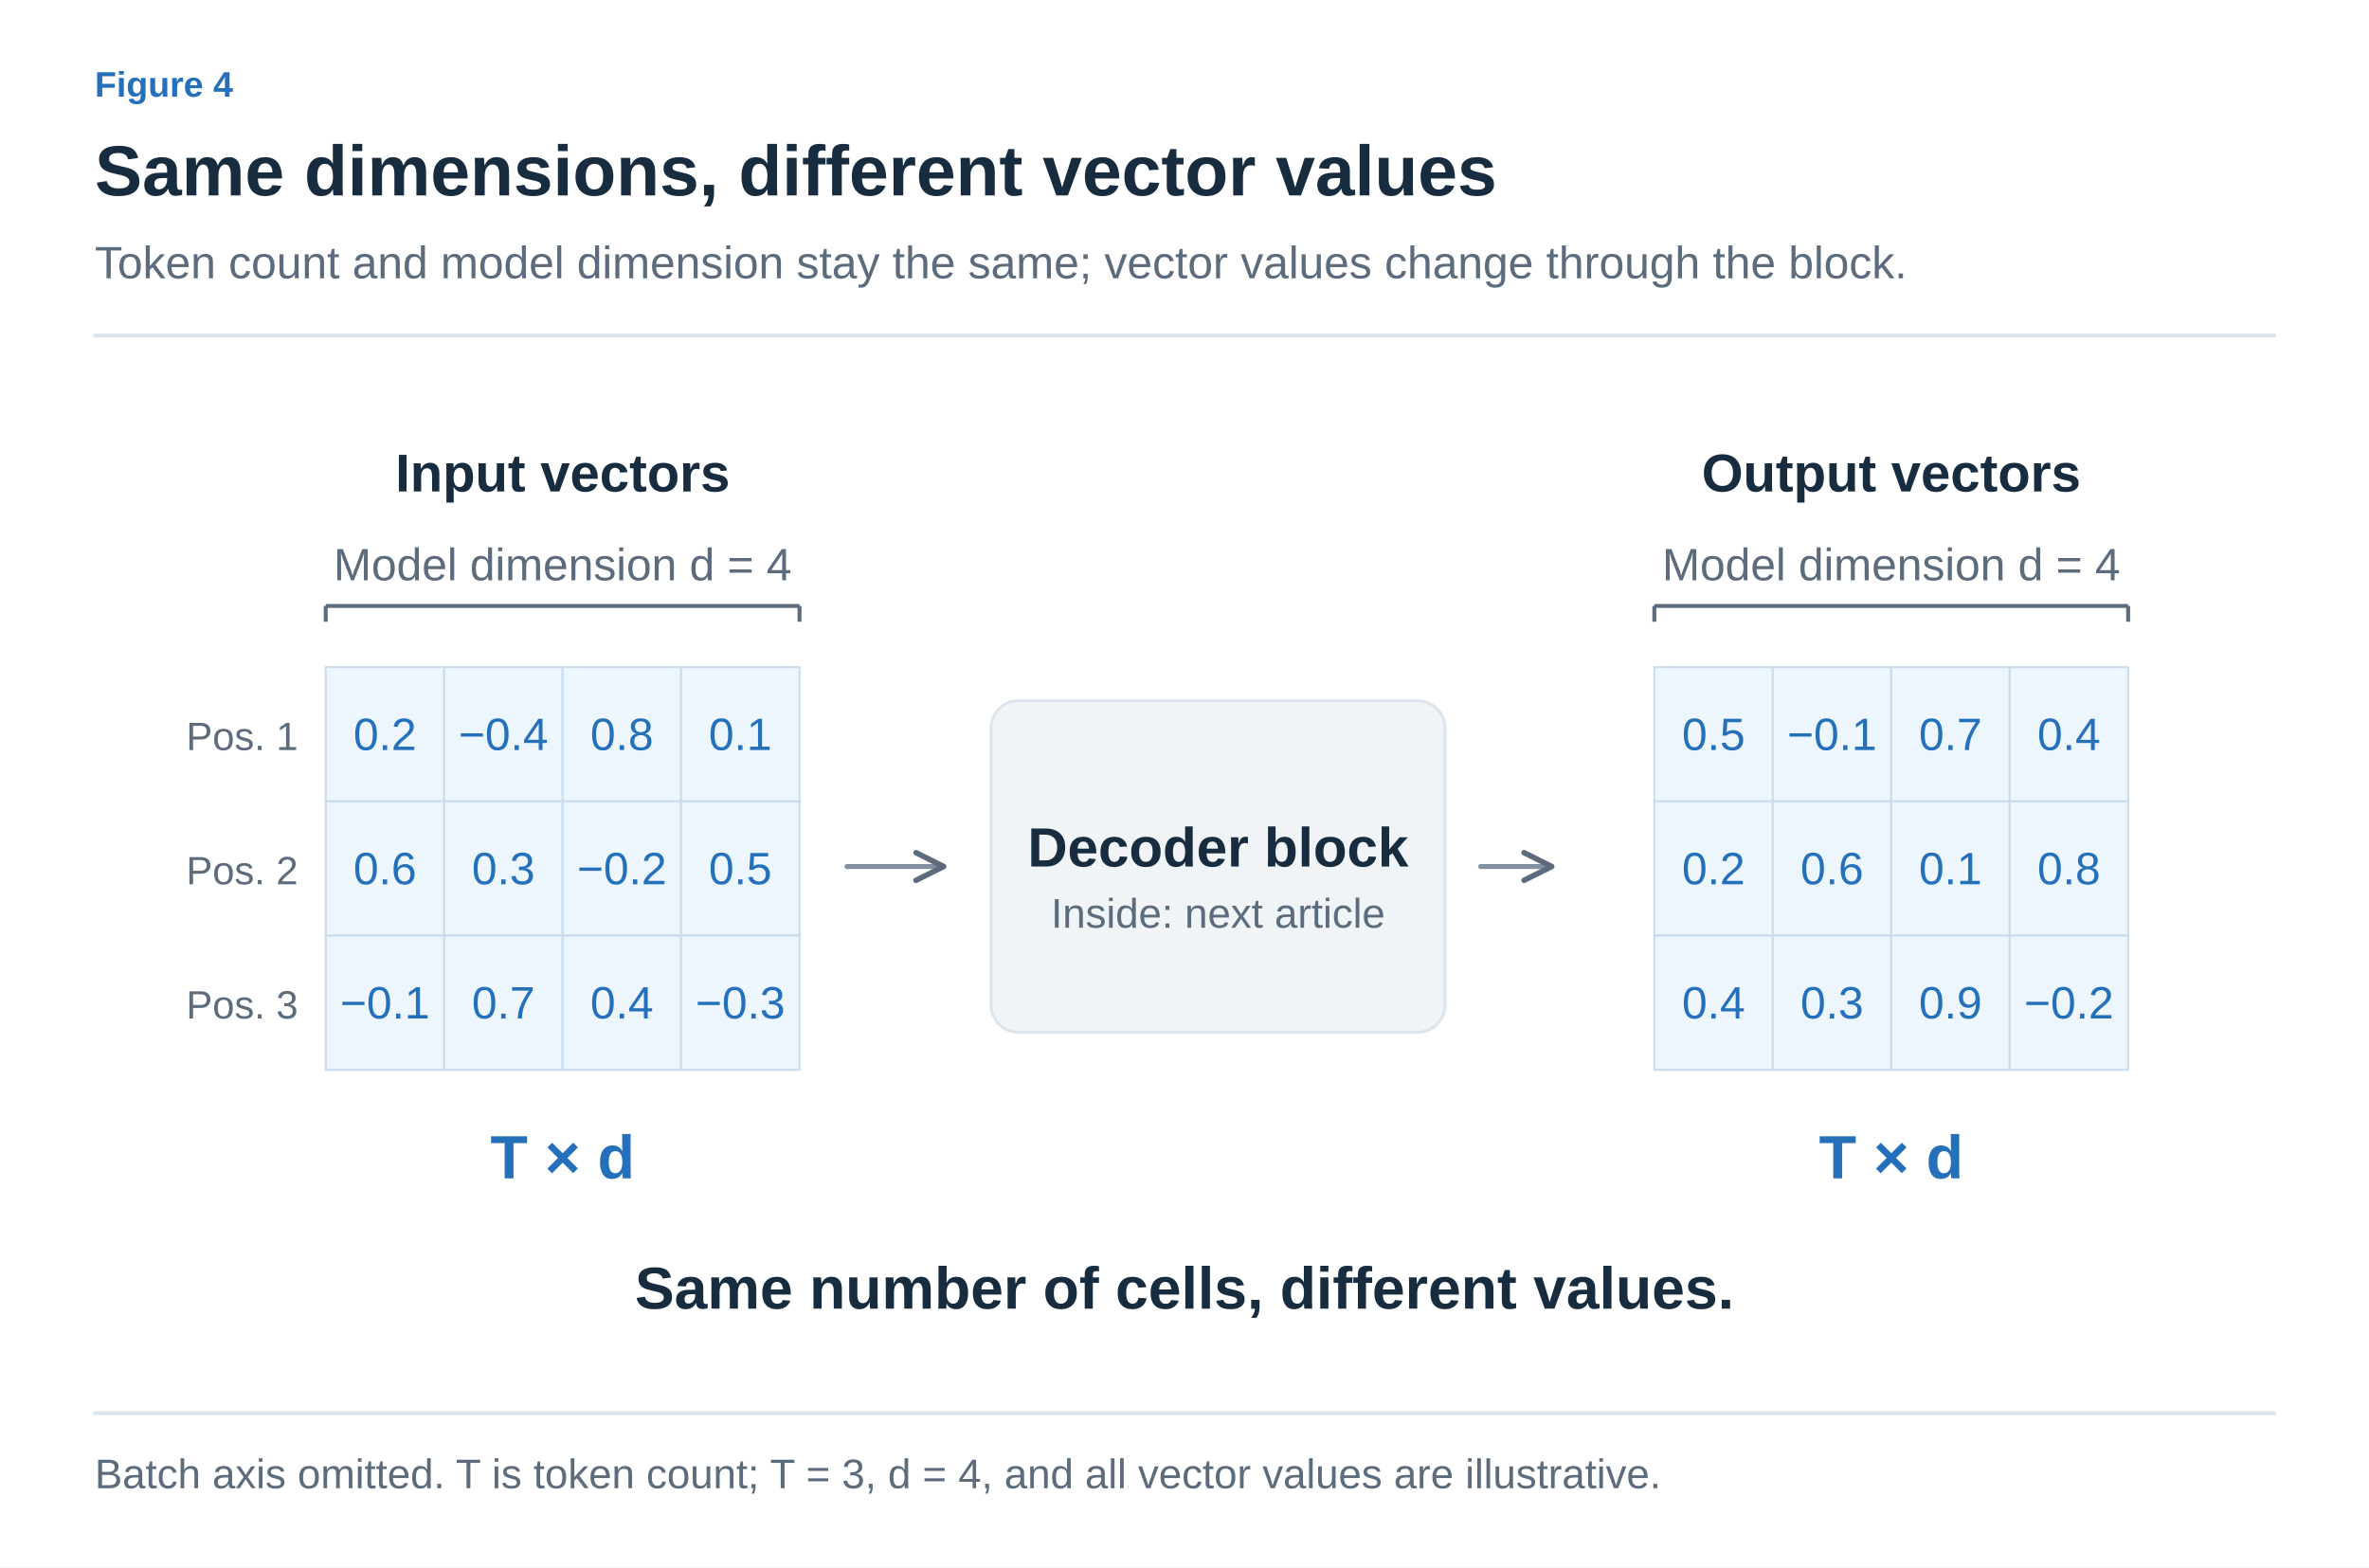
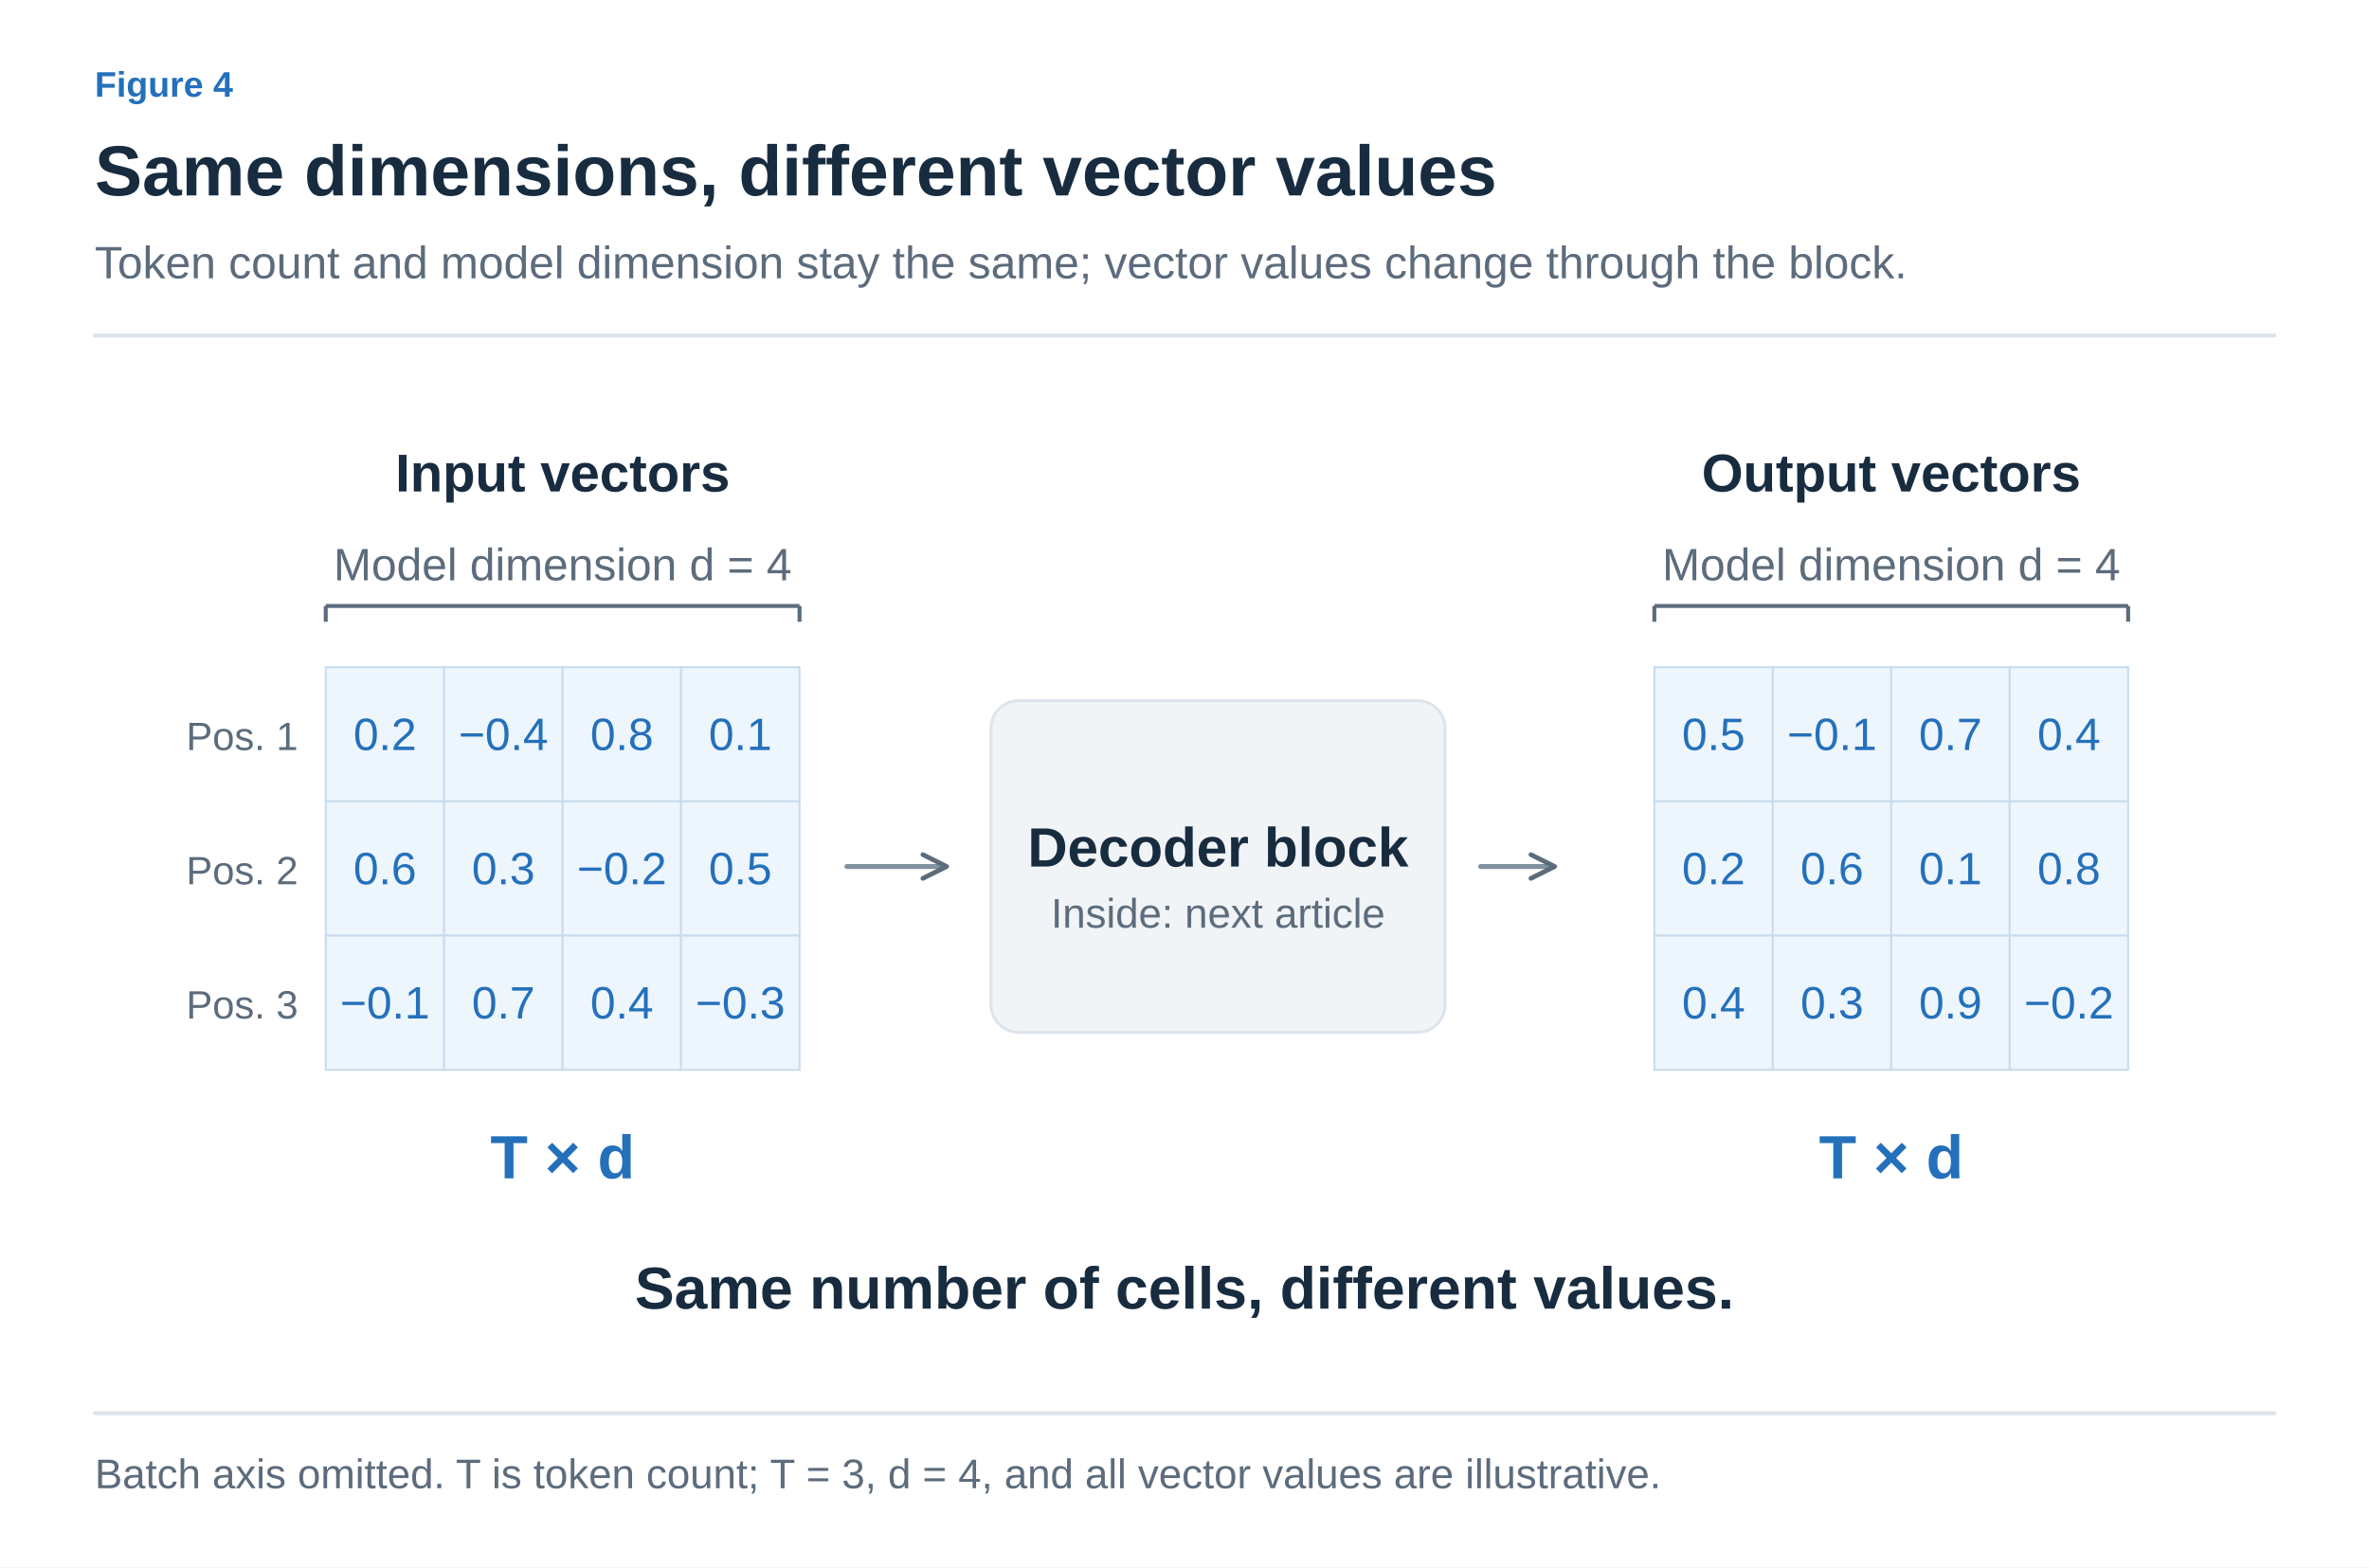
<svg xmlns="http://www.w3.org/2000/svg" width="1200" height="794" viewBox="0 0 1200 794" role="img" aria-labelledby="title desc">
  <defs>
-     <marker id="arrow-ink" viewBox="0 0 10 10" refX="9" refY="5" markerWidth="7" markerHeight="7" orient="auto">
+     <marker id="arrow-ink" viewBox="0 0 10 10" refX="8" refY="5" markerWidth="6" markerHeight="6" orient="auto">
      <path d="M1 1 L9 5 L1 9" fill="none" stroke="#182C40" stroke-width="1.6" />
    </marker>
-     <marker id="arrow-muted" viewBox="0 0 10 10" refX="9" refY="5" markerWidth="7" markerHeight="7" orient="auto">
+     <marker id="arrow-muted" viewBox="0 0 10 10" refX="8" refY="5" markerWidth="6" markerHeight="6" orient="auto">
      <path d="M1 1 L9 5 L1 9" fill="none" stroke="#5C6C7C" stroke-width="1.6" />
    </marker>
-     <marker id="arrow-line" viewBox="0 0 10 10" refX="9" refY="5" markerWidth="7" markerHeight="7" orient="auto">
+     <marker id="arrow-line" viewBox="0 0 10 10" refX="8" refY="5" markerWidth="6" markerHeight="6" orient="auto">
      <path d="M1 1 L9 5 L1 9" fill="none" stroke="#DCE4EC" stroke-width="1.6" />
    </marker>
-     <marker id="arrow-paper" viewBox="0 0 10 10" refX="9" refY="5" markerWidth="7" markerHeight="7" orient="auto">
+     <marker id="arrow-paper" viewBox="0 0 10 10" refX="8" refY="5" markerWidth="6" markerHeight="6" orient="auto">
      <path d="M1 1 L9 5 L1 9" fill="none" stroke="#FFFFFF" stroke-width="1.6" />
    </marker>
-     <marker id="arrow-blue" viewBox="0 0 10 10" refX="9" refY="5" markerWidth="7" markerHeight="7" orient="auto">
+     <marker id="arrow-blue" viewBox="0 0 10 10" refX="8" refY="5" markerWidth="6" markerHeight="6" orient="auto">
      <path d="M1 1 L9 5 L1 9" fill="none" stroke="#2470BB" stroke-width="1.6" />
    </marker>
-     <marker id="arrow-teal" viewBox="0 0 10 10" refX="9" refY="5" markerWidth="7" markerHeight="7" orient="auto">
+     <marker id="arrow-teal" viewBox="0 0 10 10" refX="8" refY="5" markerWidth="6" markerHeight="6" orient="auto">
      <path d="M1 1 L9 5 L1 9" fill="none" stroke="#287D78" stroke-width="1.6" />
    </marker>
-     <marker id="arrow-orange" viewBox="0 0 10 10" refX="9" refY="5" markerWidth="7" markerHeight="7" orient="auto">
+     <marker id="arrow-orange" viewBox="0 0 10 10" refX="8" refY="5" markerWidth="6" markerHeight="6" orient="auto">
      <path d="M1 1 L9 5 L1 9" fill="none" stroke="#B55B22" stroke-width="1.6" />
    </marker>
-     <marker id="arrow-purple" viewBox="0 0 10 10" refX="9" refY="5" markerWidth="7" markerHeight="7" orient="auto">
+     <marker id="arrow-purple" viewBox="0 0 10 10" refX="8" refY="5" markerWidth="6" markerHeight="6" orient="auto">
      <path d="M1 1 L9 5 L1 9" fill="none" stroke="#7954A3" stroke-width="1.6" />
    </marker>
-     <marker id="arrow-gray" viewBox="0 0 10 10" refX="9" refY="5" markerWidth="7" markerHeight="7" orient="auto">
+     <marker id="arrow-gray" viewBox="0 0 10 10" refX="8" refY="5" markerWidth="6" markerHeight="6" orient="auto">
      <path d="M1 1 L9 5 L1 9" fill="none" stroke="#657789" stroke-width="1.6" />
    </marker>
-     <marker id="arrow-red" viewBox="0 0 10 10" refX="9" refY="5" markerWidth="7" markerHeight="7" orient="auto">
+     <marker id="arrow-red" viewBox="0 0 10 10" refX="8" refY="5" markerWidth="6" markerHeight="6" orient="auto">
      <path d="M1 1 L9 5 L1 9" fill="none" stroke="#B34242" stroke-width="1.6" />
    </marker>
-     <marker id="arrow-indigo" viewBox="0 0 10 10" refX="9" refY="5" markerWidth="7" markerHeight="7" orient="auto">
+     <marker id="arrow-indigo" viewBox="0 0 10 10" refX="8" refY="5" markerWidth="6" markerHeight="6" orient="auto">
      <path d="M1 1 L9 5 L1 9" fill="none" stroke="#4C60A8" stroke-width="1.6" />
+     </marker>
+     <marker id="arrow-slate" viewBox="0 0 10 10" refX="8" refY="5" markerWidth="6" markerHeight="6" orient="auto">
+       <path d="M1 1 L9 5 L1 9" fill="none" stroke="#8191A0" stroke-width="1.6" />
    </marker>
  </defs>
  <style>text{font-family:Arial,"Apple SD Gothic Neo","Noto Sans KR",sans-serif}text[font-family]{font-family:Menlo,Consolas,monospace}path{stroke-linecap:round;stroke-linejoin:round}</style>
  <rect width="100%" height="100%" fill="white" />
  <text x="48" y="49" fill="#2470BB" font-size="18" font-weight="600" text-anchor="start" data-max-width="1104">Figure 4</text>
  <text x="48" y="99" fill="#182C40" font-size="36" font-weight="700" text-anchor="start" data-max-width="1104">Same dimensions, different vector values</text>
  <text x="48" y="141" fill="#5C6C7C" font-size="23" font-weight="400" text-anchor="start" data-max-width="1104">Token count and model dimension stay the same; vector values change through the block.</text>
  <path d="M48,170 H1152" stroke="#DCE4EC" stroke-width="2" />
  <g transform="translate(48 206) scale(1)" data-panel="1">
-     <g transform="translate(-48 -205)">
-       <text x="285" y="248" fill="#182C40" font-size="27" font-weight="600" text-anchor="middle">Input vectors</text>
-       <text x="958" y="248" fill="#182C40" font-size="27" font-weight="600" text-anchor="middle">Output vectors</text>
-       <line x1="165" y1="314" x2="165" y2="306" stroke="#5C6C7C" stroke-width="2" />
-       <line x1="165" y1="306" x2="405" y2="306" stroke="#5C6C7C" stroke-width="2" />
-       <line x1="405" y1="306" x2="405" y2="314" stroke="#5C6C7C" stroke-width="2" />
-       <text x="285" y="293" fill="#5C6C7C" font-size="23" font-weight="400" text-anchor="middle">Model dimension d = 4</text>
-       <line x1="838" y1="314" x2="838" y2="306" stroke="#5C6C7C" stroke-width="2" />
-       <line x1="838" y1="306" x2="1078" y2="306" stroke="#5C6C7C" stroke-width="2" />
-       <line x1="1078" y1="306" x2="1078" y2="314" stroke="#5C6C7C" stroke-width="2" />
-       <text x="958" y="293" fill="#5C6C7C" font-size="23" font-weight="400" text-anchor="middle">Model dimension d = 4</text>
-       <text x="151" y="379" fill="#5C6C7C" font-size="20" font-weight="400" text-anchor="end">Pos. 1</text>
-       <rect x="165" y="337" width="60" height="68" rx="0" fill="#EDF5FD" stroke="#C8DCEE" stroke-width="1" />
-       <text x="195" y="379" fill="#2470BB" font-size="23" font-weight="400" text-anchor="middle">0.2</text>
-       <rect x="225" y="337" width="60" height="68" rx="0" fill="#EDF5FD" stroke="#C8DCEE" stroke-width="1" />
-       <text x="255" y="379" fill="#2470BB" font-size="23" font-weight="400" text-anchor="middle">−0.4</text>
-       <rect x="285" y="337" width="60" height="68" rx="0" fill="#EDF5FD" stroke="#C8DCEE" stroke-width="1" />
-       <text x="315" y="379" fill="#2470BB" font-size="23" font-weight="400" text-anchor="middle">0.8</text>
-       <rect x="345" y="337" width="60" height="68" rx="0" fill="#EDF5FD" stroke="#C8DCEE" stroke-width="1" />
-       <text x="375" y="379" fill="#2470BB" font-size="23" font-weight="400" text-anchor="middle">0.1</text>
-       <text x="151" y="447" fill="#5C6C7C" font-size="20" font-weight="400" text-anchor="end">Pos. 2</text>
-       <rect x="165" y="405" width="60" height="68" rx="0" fill="#EDF5FD" stroke="#C8DCEE" stroke-width="1" />
-       <text x="195" y="447" fill="#2470BB" font-size="23" font-weight="400" text-anchor="middle">0.6</text>
-       <rect x="225" y="405" width="60" height="68" rx="0" fill="#EDF5FD" stroke="#C8DCEE" stroke-width="1" />
-       <text x="255" y="447" fill="#2470BB" font-size="23" font-weight="400" text-anchor="middle">0.3</text>
-       <rect x="285" y="405" width="60" height="68" rx="0" fill="#EDF5FD" stroke="#C8DCEE" stroke-width="1" />
-       <text x="315" y="447" fill="#2470BB" font-size="23" font-weight="400" text-anchor="middle">−0.2</text>
-       <rect x="345" y="405" width="60" height="68" rx="0" fill="#EDF5FD" stroke="#C8DCEE" stroke-width="1" />
-       <text x="375" y="447" fill="#2470BB" font-size="23" font-weight="400" text-anchor="middle">0.5</text>
-       <text x="151" y="515" fill="#5C6C7C" font-size="20" font-weight="400" text-anchor="end">Pos. 3</text>
-       <rect x="165" y="473" width="60" height="68" rx="0" fill="#EDF5FD" stroke="#C8DCEE" stroke-width="1" />
-       <text x="195" y="515" fill="#2470BB" font-size="23" font-weight="400" text-anchor="middle">−0.1</text>
-       <rect x="225" y="473" width="60" height="68" rx="0" fill="#EDF5FD" stroke="#C8DCEE" stroke-width="1" />
-       <text x="255" y="515" fill="#2470BB" font-size="23" font-weight="400" text-anchor="middle">0.7</text>
-       <rect x="285" y="473" width="60" height="68" rx="0" fill="#EDF5FD" stroke="#C8DCEE" stroke-width="1" />
-       <text x="315" y="515" fill="#2470BB" font-size="23" font-weight="400" text-anchor="middle">0.4</text>
-       <rect x="345" y="473" width="60" height="68" rx="0" fill="#EDF5FD" stroke="#C8DCEE" stroke-width="1" />
-       <text x="375" y="515" fill="#2470BB" font-size="23" font-weight="400" text-anchor="middle">−0.3</text>
-       <rect x="838" y="337" width="60" height="68" rx="0" fill="#EDF5FD" stroke="#C8DCEE" stroke-width="1" />
-       <text x="868" y="379" fill="#2470BB" font-size="23" font-weight="400" text-anchor="middle">0.5</text>
-       <rect x="898" y="337" width="60" height="68" rx="0" fill="#EDF5FD" stroke="#C8DCEE" stroke-width="1" />
-       <text x="928" y="379" fill="#2470BB" font-size="23" font-weight="400" text-anchor="middle">−0.1</text>
-       <rect x="958" y="337" width="60" height="68" rx="0" fill="#EDF5FD" stroke="#C8DCEE" stroke-width="1" />
-       <text x="988" y="379" fill="#2470BB" font-size="23" font-weight="400" text-anchor="middle">0.7</text>
-       <rect x="1018" y="337" width="60" height="68" rx="0" fill="#EDF5FD" stroke="#C8DCEE" stroke-width="1" />
-       <text x="1048" y="379" fill="#2470BB" font-size="23" font-weight="400" text-anchor="middle">0.4</text>
-       <rect x="838" y="405" width="60" height="68" rx="0" fill="#EDF5FD" stroke="#C8DCEE" stroke-width="1" />
-       <text x="868" y="447" fill="#2470BB" font-size="23" font-weight="400" text-anchor="middle">0.2</text>
-       <rect x="898" y="405" width="60" height="68" rx="0" fill="#EDF5FD" stroke="#C8DCEE" stroke-width="1" />
-       <text x="928" y="447" fill="#2470BB" font-size="23" font-weight="400" text-anchor="middle">0.6</text>
-       <rect x="958" y="405" width="60" height="68" rx="0" fill="#EDF5FD" stroke="#C8DCEE" stroke-width="1" />
-       <text x="988" y="447" fill="#2470BB" font-size="23" font-weight="400" text-anchor="middle">0.1</text>
-       <rect x="1018" y="405" width="60" height="68" rx="0" fill="#EDF5FD" stroke="#C8DCEE" stroke-width="1" />
-       <text x="1048" y="447" fill="#2470BB" font-size="23" font-weight="400" text-anchor="middle">0.8</text>
-       <rect x="838" y="473" width="60" height="68" rx="0" fill="#EDF5FD" stroke="#C8DCEE" stroke-width="1" />
-       <text x="868" y="515" fill="#2470BB" font-size="23" font-weight="400" text-anchor="middle">0.4</text>
-       <rect x="898" y="473" width="60" height="68" rx="0" fill="#EDF5FD" stroke="#C8DCEE" stroke-width="1" />
-       <text x="928" y="515" fill="#2470BB" font-size="23" font-weight="400" text-anchor="middle">0.3</text>
-       <rect x="958" y="473" width="60" height="68" rx="0" fill="#EDF5FD" stroke="#C8DCEE" stroke-width="1" />
-       <text x="988" y="515" fill="#2470BB" font-size="23" font-weight="400" text-anchor="middle">0.9</text>
-       <rect x="1018" y="473" width="60" height="68" rx="0" fill="#EDF5FD" stroke="#C8DCEE" stroke-width="1" />
-       <text x="1048" y="515" fill="#2470BB" font-size="23" font-weight="400" text-anchor="middle">−0.2</text>
-       <path d="M429,438 L478,438" fill="none" stroke="#8191A0" stroke-width="2.5" marker-end="url(#arrow-muted)" />
-       <rect x="502" y="354" width="230" height="168" rx="14" fill="#F1F4F7" stroke="#DCE4EC" stroke-width="1.5" />
-       <text x="617" y="438" fill="#182C40" font-size="28" font-weight="600" text-anchor="middle">Decoder block</text>
-       <text x="617" y="469" fill="#5C6C7C" font-size="21" font-weight="400" text-anchor="middle">Inside: next article</text>
-       <path d="M750,438 L786,438" fill="none" stroke="#8191A0" stroke-width="2.5" marker-end="url(#arrow-muted)" />
-       <text x="285" y="596" fill="#2470BB" font-size="31" font-weight="600" text-anchor="middle">T × d</text>
-       <text x="958" y="596" fill="#2470BB" font-size="31" font-weight="600" text-anchor="middle">T × d</text>
-       <text x="600" y="662" fill="#182C40" font-size="30" font-weight="600" text-anchor="middle">Same number of cells, different values.</text>
+     <g transform="translate(-48 -206)">
+       <g transform="translate(48 206) scale(1)" data-panel="1">
+         <g transform="translate(-48 -205)">
+           <text x="285" y="248" fill="#182C40" font-size="27" font-weight="600" text-anchor="middle">Input vectors</text>
+           <text x="958" y="248" fill="#182C40" font-size="27" font-weight="600" text-anchor="middle">Output vectors</text>
+           <line x1="165" y1="314" x2="165" y2="306" stroke="#5C6C7C" stroke-width="2" />
+           <line x1="165" y1="306" x2="405" y2="306" stroke="#5C6C7C" stroke-width="2" />
+           <line x1="405" y1="306" x2="405" y2="314" stroke="#5C6C7C" stroke-width="2" />
+           <text x="285" y="293" fill="#5C6C7C" font-size="23" font-weight="400" text-anchor="middle">Model dimension d = 4</text>
+           <line x1="838" y1="314" x2="838" y2="306" stroke="#5C6C7C" stroke-width="2" />
+           <line x1="838" y1="306" x2="1078" y2="306" stroke="#5C6C7C" stroke-width="2" />
+           <line x1="1078" y1="306" x2="1078" y2="314" stroke="#5C6C7C" stroke-width="2" />
+           <text x="958" y="293" fill="#5C6C7C" font-size="23" font-weight="400" text-anchor="middle">Model dimension d = 4</text>
+           <text x="151" y="379" fill="#5C6C7C" font-size="20" font-weight="400" text-anchor="end">Pos. 1</text>
+           <rect x="165" y="337" width="60" height="68" rx="0" fill="#EDF5FD" stroke="#C8DCEE" stroke-width="1" />
+           <text x="195" y="379" fill="#2470BB" font-size="23" font-weight="400" text-anchor="middle">0.2</text>
+           <rect x="225" y="337" width="60" height="68" rx="0" fill="#EDF5FD" stroke="#C8DCEE" stroke-width="1" />
+           <text x="255" y="379" fill="#2470BB" font-size="23" font-weight="400" text-anchor="middle">−0.4</text>
+           <rect x="285" y="337" width="60" height="68" rx="0" fill="#EDF5FD" stroke="#C8DCEE" stroke-width="1" />
+           <text x="315" y="379" fill="#2470BB" font-size="23" font-weight="400" text-anchor="middle">0.8</text>
+           <rect x="345" y="337" width="60" height="68" rx="0" fill="#EDF5FD" stroke="#C8DCEE" stroke-width="1" />
+           <text x="375" y="379" fill="#2470BB" font-size="23" font-weight="400" text-anchor="middle">0.1</text>
+           <text x="151" y="447" fill="#5C6C7C" font-size="20" font-weight="400" text-anchor="end">Pos. 2</text>
+           <rect x="165" y="405" width="60" height="68" rx="0" fill="#EDF5FD" stroke="#C8DCEE" stroke-width="1" />
+           <text x="195" y="447" fill="#2470BB" font-size="23" font-weight="400" text-anchor="middle">0.6</text>
+           <rect x="225" y="405" width="60" height="68" rx="0" fill="#EDF5FD" stroke="#C8DCEE" stroke-width="1" />
+           <text x="255" y="447" fill="#2470BB" font-size="23" font-weight="400" text-anchor="middle">0.3</text>
+           <rect x="285" y="405" width="60" height="68" rx="0" fill="#EDF5FD" stroke="#C8DCEE" stroke-width="1" />
+           <text x="315" y="447" fill="#2470BB" font-size="23" font-weight="400" text-anchor="middle">−0.2</text>
+           <rect x="345" y="405" width="60" height="68" rx="0" fill="#EDF5FD" stroke="#C8DCEE" stroke-width="1" />
+           <text x="375" y="447" fill="#2470BB" font-size="23" font-weight="400" text-anchor="middle">0.5</text>
+           <text x="151" y="515" fill="#5C6C7C" font-size="20" font-weight="400" text-anchor="end">Pos. 3</text>
+           <rect x="165" y="473" width="60" height="68" rx="0" fill="#EDF5FD" stroke="#C8DCEE" stroke-width="1" />
+           <text x="195" y="515" fill="#2470BB" font-size="23" font-weight="400" text-anchor="middle">−0.1</text>
+           <rect x="225" y="473" width="60" height="68" rx="0" fill="#EDF5FD" stroke="#C8DCEE" stroke-width="1" />
+           <text x="255" y="515" fill="#2470BB" font-size="23" font-weight="400" text-anchor="middle">0.7</text>
+           <rect x="285" y="473" width="60" height="68" rx="0" fill="#EDF5FD" stroke="#C8DCEE" stroke-width="1" />
+           <text x="315" y="515" fill="#2470BB" font-size="23" font-weight="400" text-anchor="middle">0.4</text>
+           <rect x="345" y="473" width="60" height="68" rx="0" fill="#EDF5FD" stroke="#C8DCEE" stroke-width="1" />
+           <text x="375" y="515" fill="#2470BB" font-size="23" font-weight="400" text-anchor="middle">−0.3</text>
+           <rect x="838" y="337" width="60" height="68" rx="0" fill="#EDF5FD" stroke="#C8DCEE" stroke-width="1" />
+           <text x="868" y="379" fill="#2470BB" font-size="23" font-weight="400" text-anchor="middle">0.5</text>
+           <rect x="898" y="337" width="60" height="68" rx="0" fill="#EDF5FD" stroke="#C8DCEE" stroke-width="1" />
+           <text x="928" y="379" fill="#2470BB" font-size="23" font-weight="400" text-anchor="middle">−0.1</text>
+           <rect x="958" y="337" width="60" height="68" rx="0" fill="#EDF5FD" stroke="#C8DCEE" stroke-width="1" />
+           <text x="988" y="379" fill="#2470BB" font-size="23" font-weight="400" text-anchor="middle">0.7</text>
+           <rect x="1018" y="337" width="60" height="68" rx="0" fill="#EDF5FD" stroke="#C8DCEE" stroke-width="1" />
+           <text x="1048" y="379" fill="#2470BB" font-size="23" font-weight="400" text-anchor="middle">0.4</text>
+           <rect x="838" y="405" width="60" height="68" rx="0" fill="#EDF5FD" stroke="#C8DCEE" stroke-width="1" />
+           <text x="868" y="447" fill="#2470BB" font-size="23" font-weight="400" text-anchor="middle">0.2</text>
+           <rect x="898" y="405" width="60" height="68" rx="0" fill="#EDF5FD" stroke="#C8DCEE" stroke-width="1" />
+           <text x="928" y="447" fill="#2470BB" font-size="23" font-weight="400" text-anchor="middle">0.6</text>
+           <rect x="958" y="405" width="60" height="68" rx="0" fill="#EDF5FD" stroke="#C8DCEE" stroke-width="1" />
+           <text x="988" y="447" fill="#2470BB" font-size="23" font-weight="400" text-anchor="middle">0.1</text>
+           <rect x="1018" y="405" width="60" height="68" rx="0" fill="#EDF5FD" stroke="#C8DCEE" stroke-width="1" />
+           <text x="1048" y="447" fill="#2470BB" font-size="23" font-weight="400" text-anchor="middle">0.8</text>
+           <rect x="838" y="473" width="60" height="68" rx="0" fill="#EDF5FD" stroke="#C8DCEE" stroke-width="1" />
+           <text x="868" y="515" fill="#2470BB" font-size="23" font-weight="400" text-anchor="middle">0.4</text>
+           <rect x="898" y="473" width="60" height="68" rx="0" fill="#EDF5FD" stroke="#C8DCEE" stroke-width="1" />
+           <text x="928" y="515" fill="#2470BB" font-size="23" font-weight="400" text-anchor="middle">0.3</text>
+           <rect x="958" y="473" width="60" height="68" rx="0" fill="#EDF5FD" stroke="#C8DCEE" stroke-width="1" />
+           <text x="988" y="515" fill="#2470BB" font-size="23" font-weight="400" text-anchor="middle">0.9</text>
+           <rect x="1018" y="473" width="60" height="68" rx="0" fill="#EDF5FD" stroke="#C8DCEE" stroke-width="1" />
+           <text x="1048" y="515" fill="#2470BB" font-size="23" font-weight="400" text-anchor="middle">−0.2</text>
+           <path d="M429,438 L478,438" fill="none" stroke="#8191A0" stroke-width="2.5" marker-end="url(#arrow-muted)" />
+           <rect x="502" y="354" width="230" height="168" rx="14" fill="#F1F4F7" stroke="#DCE4EC" stroke-width="1.5" />
+           <text x="617" y="438" fill="#182C40" font-size="28" font-weight="600" text-anchor="middle">Decoder block</text>
+           <text x="617" y="469" fill="#5C6C7C" font-size="21" font-weight="400" text-anchor="middle">Inside: next article</text>
+           <path d="M750,438 L786,438" fill="none" stroke="#8191A0" stroke-width="2.5" marker-end="url(#arrow-muted)" />
+           <text x="285" y="596" fill="#2470BB" font-size="31" font-weight="600" text-anchor="middle">T × d</text>
+           <text x="958" y="596" fill="#2470BB" font-size="31" font-weight="600" text-anchor="middle">T × d</text>
+           <text x="600" y="662" fill="#182C40" font-size="30" font-weight="600" text-anchor="middle">Same number of cells, different values.</text>
+         </g>
+       </g>
    </g>
  </g>
  <path d="M48,716 H1152" stroke="#DCE4EC" stroke-width="2" />
  <text x="48" y="754" fill="#5C6C7C" font-size="21" font-weight="400" text-anchor="start" data-max-width="1104">Batch axis omitted. T is token count; T = 3, d = 4, and all vector values are illustrative.</text>
</svg>
